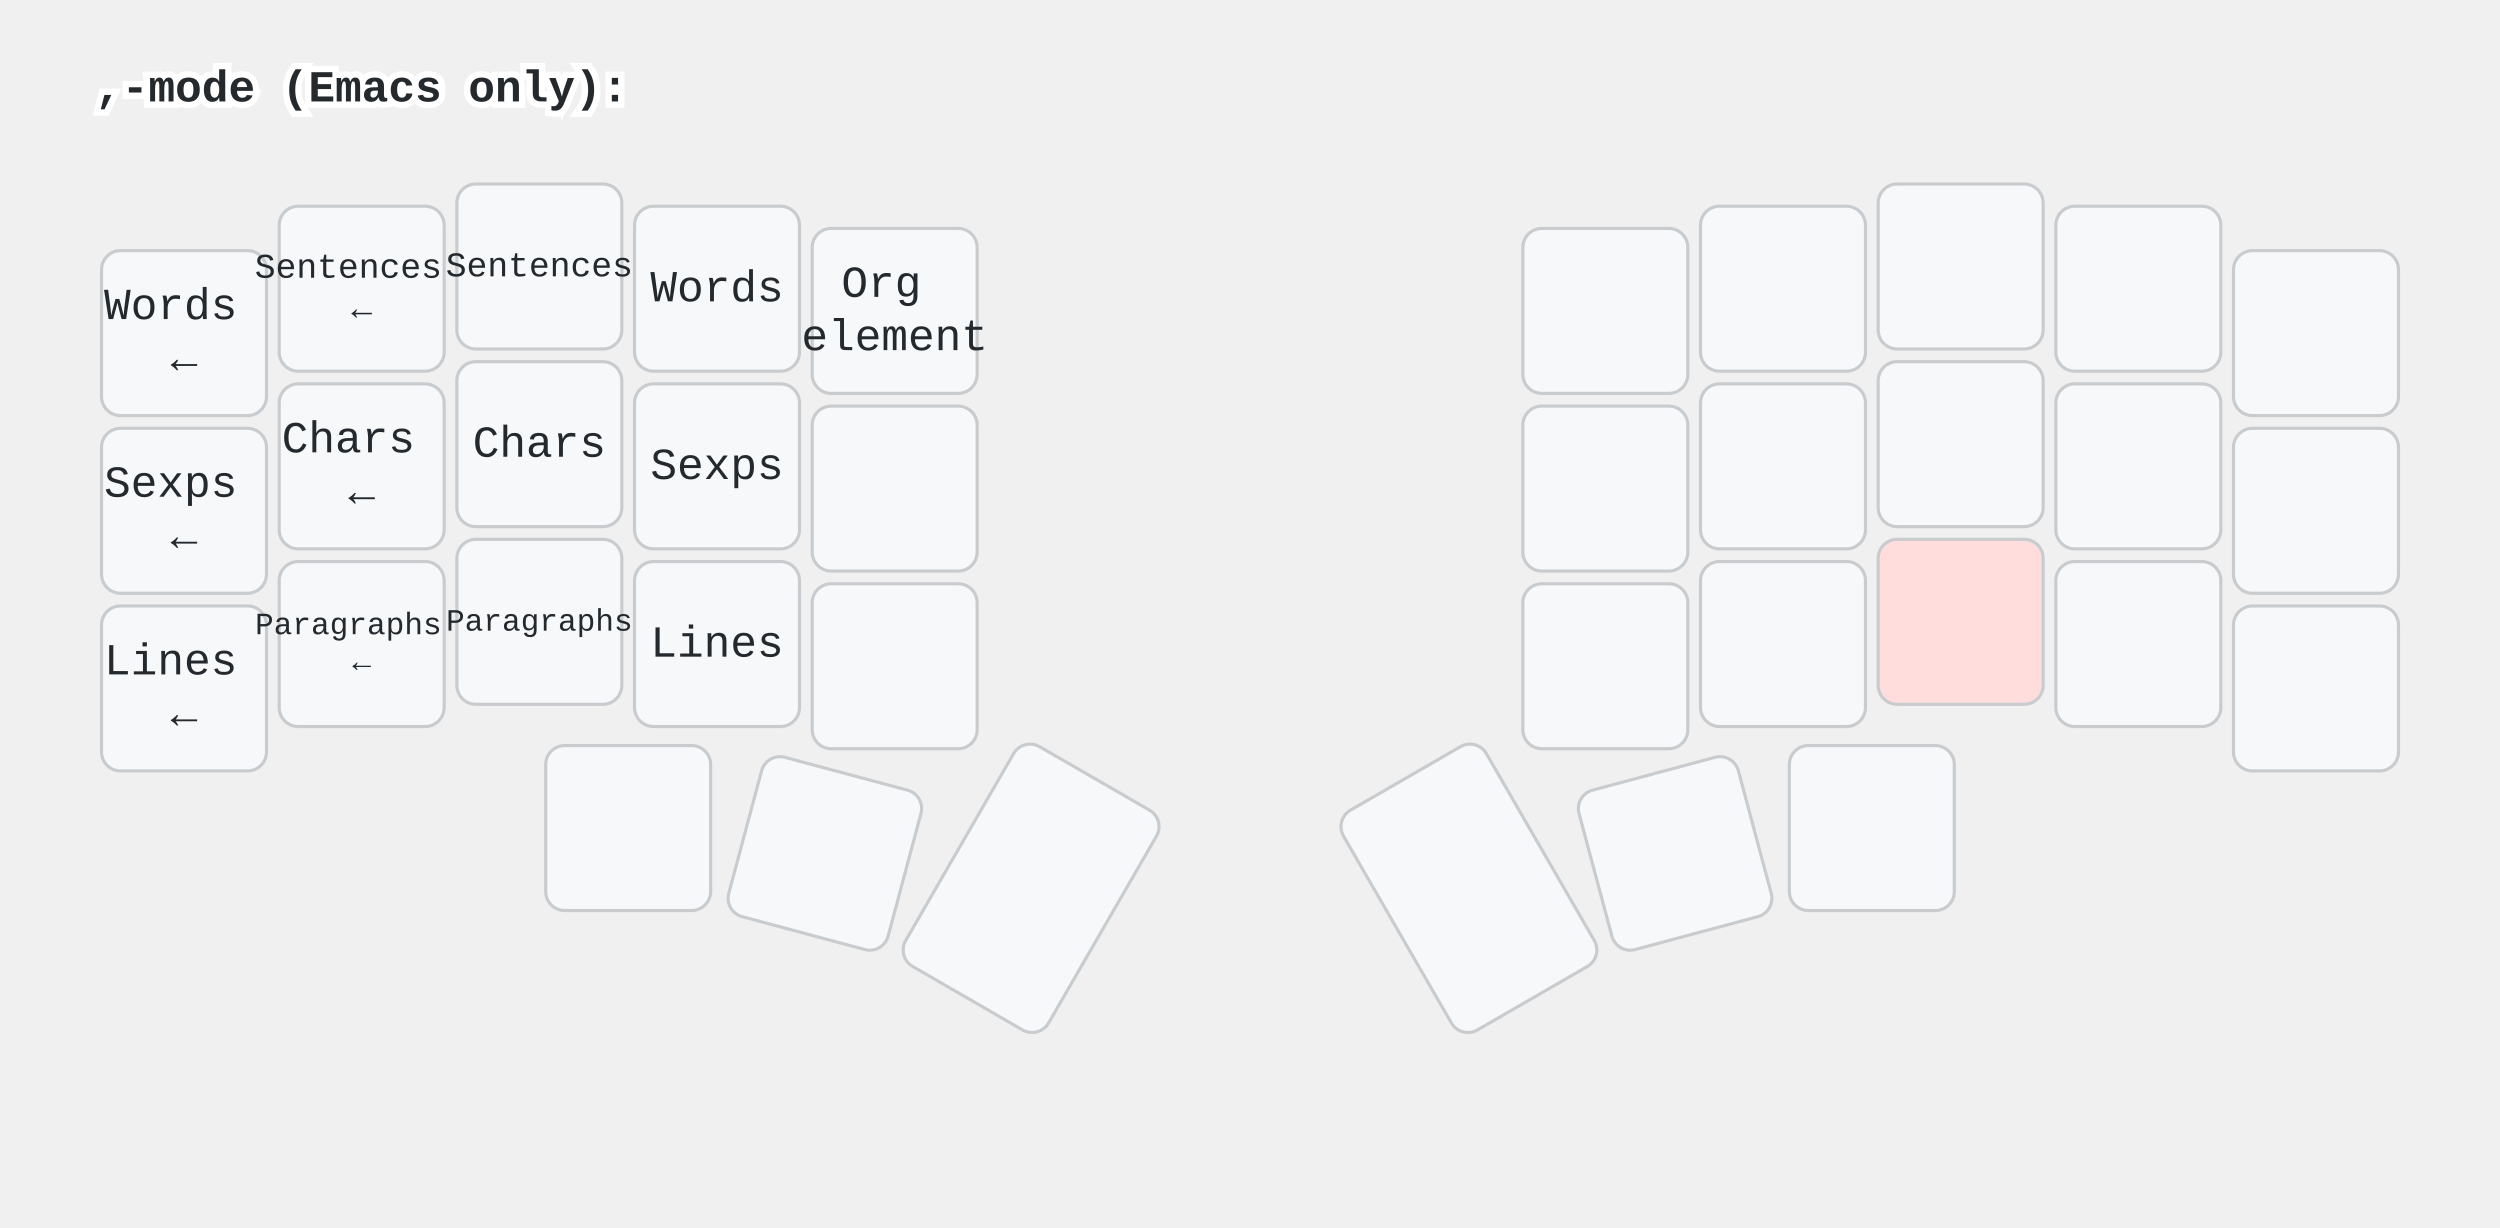
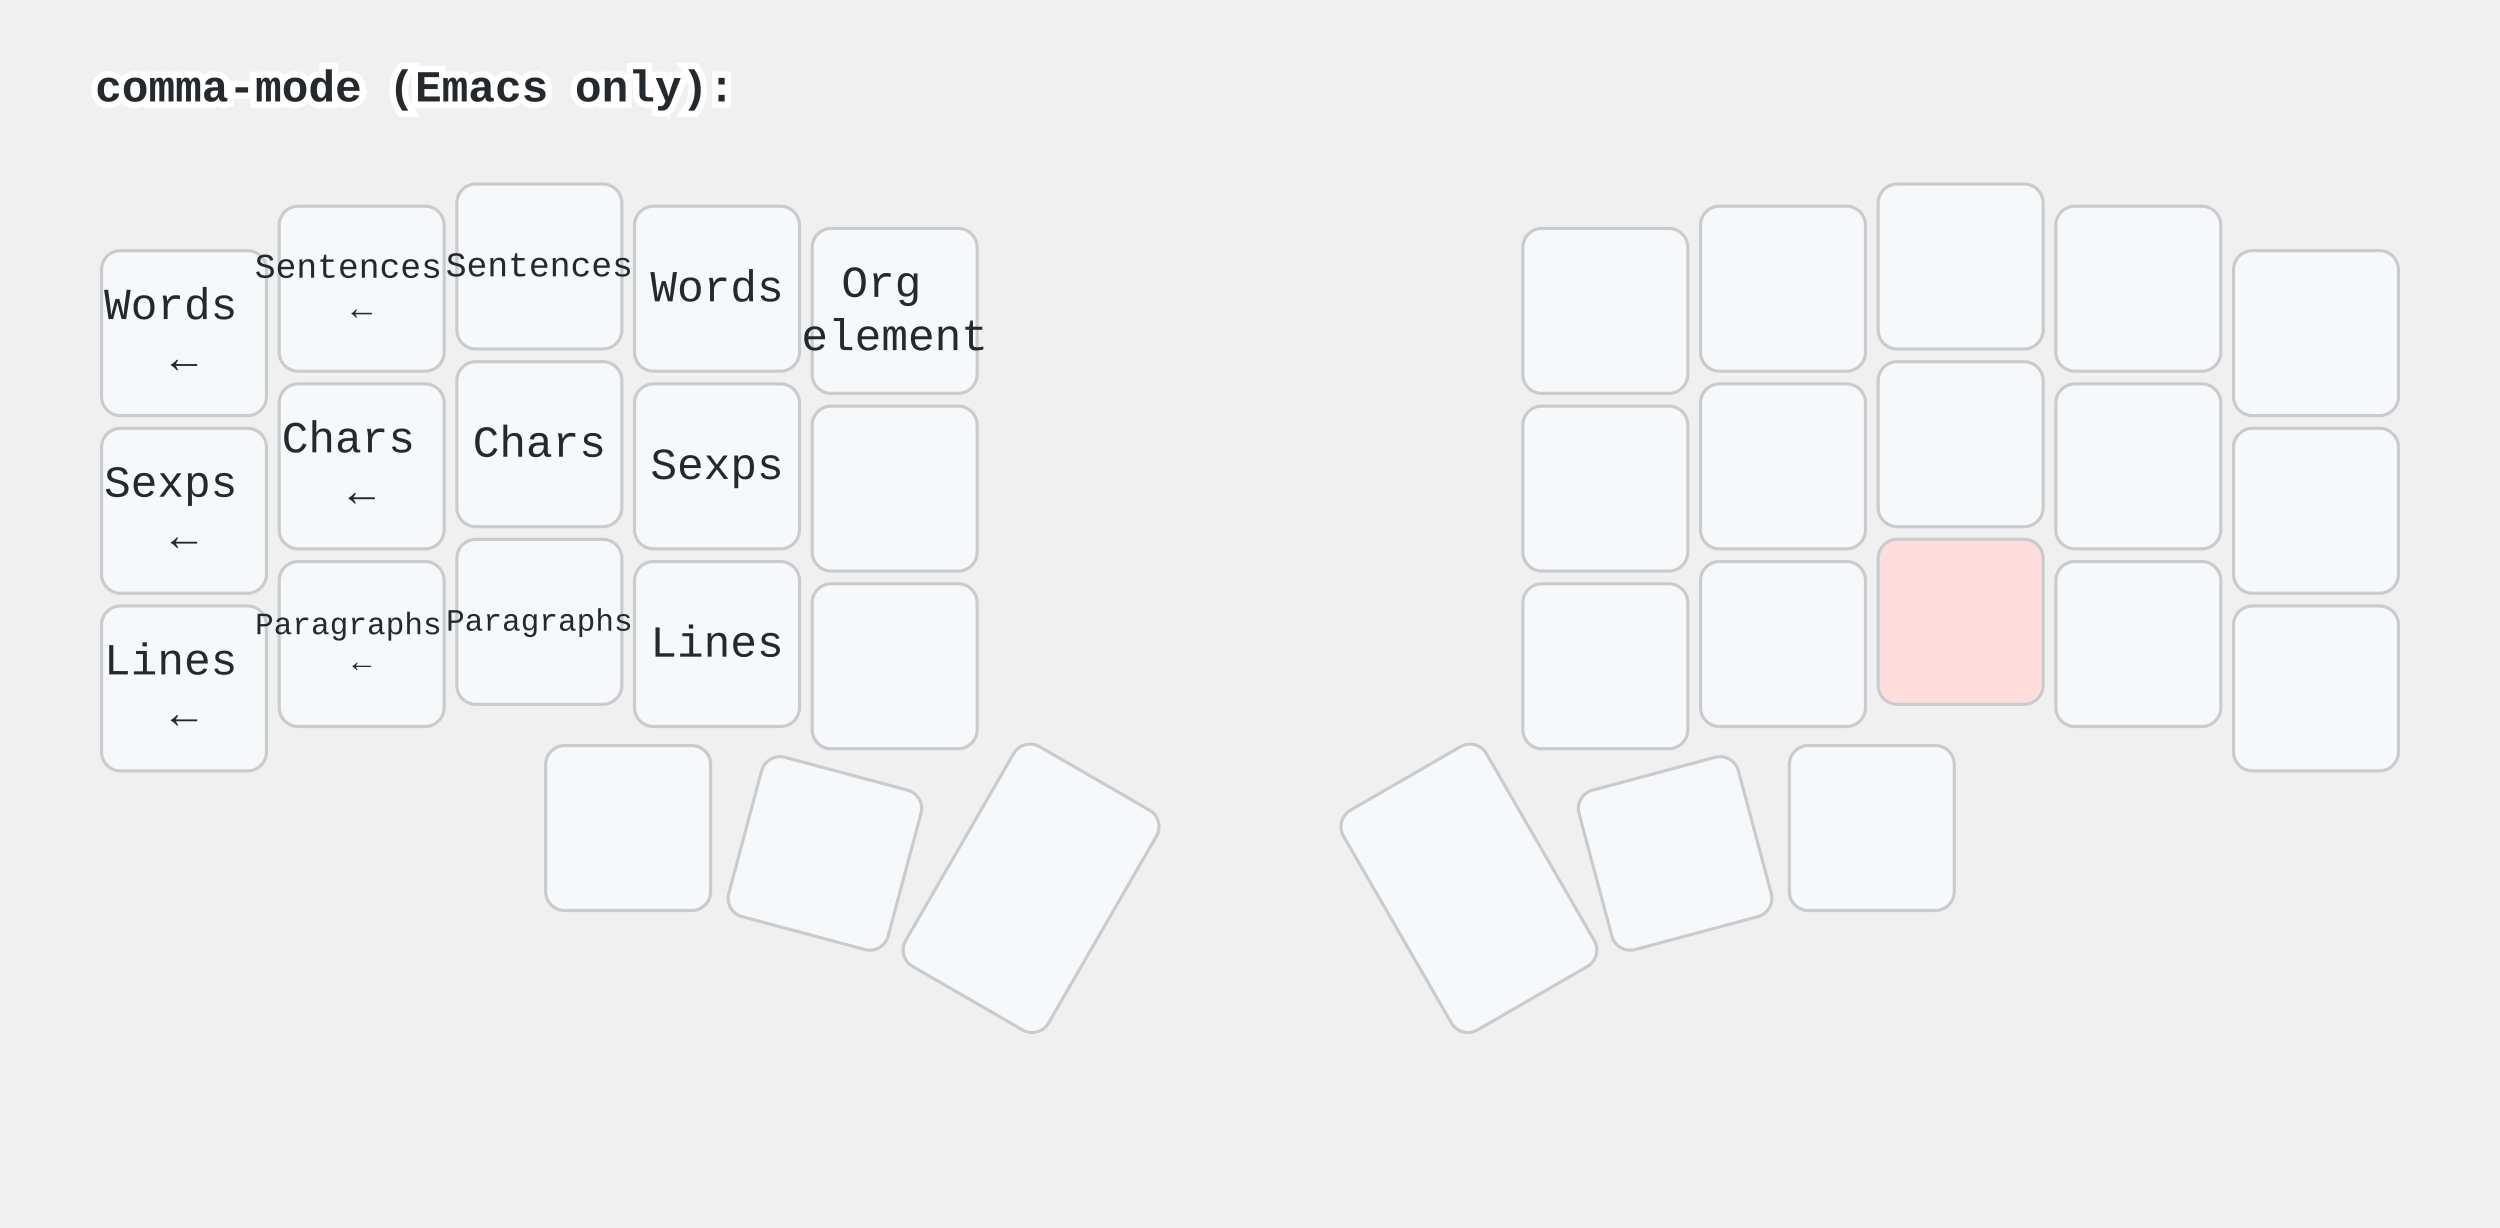
<svg xmlns="http://www.w3.org/2000/svg" width="788" height="387" viewBox="0 0 788 387" class="keymap">
  <style>/* inherit to force styles through use tags */
svg path {
    fill: inherit;
}

/* font and background color specifications */
svg.keymap {
    font-family: SFMono-Regular,Consolas,Liberation Mono,Menlo,monospace;
    font-size: 14px;
    font-kerning: normal;
    text-rendering: optimizeLegibility;
    fill: #24292e;
}

/* default key styling */
rect.key {
    fill: #f6f8fa;
}

rect.key, rect.combo {
    stroke: #c9cccf;
    stroke-width: 1;
}

/* default key side styling, only used is draw_key_sides is set */
rect.side {
    filter: brightness(90%);
}

/* color accent for combo boxes */
rect.combo, rect.combo-separate {
    fill: #cdf;
}

/* color accent for held keys */
rect.held, rect.combo.held {
    fill: #fdd;
}

/* color accent for ghost (optional) keys */
rect.ghost, rect.combo.ghost {
    stroke-dasharray: 4, 4;
    stroke-width: 2;
}

text {
    text-anchor: middle;
    dominant-baseline: middle;
}

/* styling for layer labels */
text.label {
    font-weight: bold;
    text-anchor: start;
    stroke: white;
    stroke-width: 4;
    paint-order: stroke;
}

/* styling for optional footer */
text.footer {
    text-anchor: end;
    dominant-baseline: auto;
    stroke: white;
    stroke-width: 4;
    paint-order: stroke;
}

/* styling for combo tap, and key non-tap label text */
text.combo, text.hold, text.shifted, text.left, text.right {
    font-size: 11px;
}

text.hold {
    text-anchor: middle;
    dominant-baseline: auto;
}

text.shifted {
    text-anchor: middle;
    dominant-baseline: hanging;
}

text.left {
    text-anchor: start;
}

text.right {
    text-anchor: end;
}

text.layer-activator {
    text-decoration: underline;
}

/* styling for hold/shifted label text in combo box */
text.combo.hold, text.combo.shifted, text.combo.left, text.combo.right {
    font-size: 8px;
}

/* lighter symbol for transparent keys */
text.trans {
    fill: #7b7e81;
}

/* styling for combo dendrons */
path.combo {
    stroke-width: 1;
    stroke: gray;
    fill: none;
}

/* Start Tabler Icons Cleanup */
/* cannot use height/width with glyphs */
.icon-tabler &gt; path {
    fill: inherit;
    stroke: inherit;
    stroke-width: 2;
}
/* hide tabler's default box */
.icon-tabler &gt; path[stroke="none"][fill="none"] {
    visibility: hidden;
}
/* End Tabler Icons Cleanup */
</style>
-   <g transform="translate(30, 0)" class="layer-comma-mode-emacs-only">
-     <text x="0" y="28" class="label" id="comma-mode-Emacs-only">,-mode (Emacs only):</text>
+   <g transform="translate(30, 0)" class="layer-comma-mode (Emacs only)">
+     <text x="0" y="28" class="label" id="comma-mode-Emacs-only">comma-mode (Emacs only):</text>
    <g transform="translate(0, 56)">
      <g transform="translate(28, 49)" class="key keypos-0">
        <rect rx="6" ry="6" x="-26" y="-26" width="52" height="52" class="key" />
        <text x="0" y="0" class="key tap">
          <tspan x="0" dy="-0.6em">Words</tspan>
          <tspan x="0" dy="1.2em">←</tspan>
        </text>
      </g>
      <g transform="translate(84, 35)" class="key keypos-1">
        <rect rx="6" ry="6" x="-26" y="-26" width="52" height="52" class="key" />
        <text x="0" y="0" class="key tap">
          <tspan x="0" dy="-0.6em" style="font-size: 78%">Sentences</tspan>
          <tspan x="0" dy="1.2em" style="font-size: 78%">←</tspan>
        </text>
      </g>
      <g transform="translate(140, 28)" class="key keypos-2">
        <rect rx="6" ry="6" x="-26" y="-26" width="52" height="52" class="key" />
        <text x="0" y="0" class="key tap">
          <tspan style="font-size: 78%">Sentences</tspan>
        </text>
      </g>
      <g transform="translate(196, 35)" class="key keypos-3">
        <rect rx="6" ry="6" x="-26" y="-26" width="52" height="52" class="key" />
        <text x="0" y="0" class="key tap">Words</text>
      </g>
      <g transform="translate(252, 42)" class="key keypos-4">
        <rect rx="6" ry="6" x="-26" y="-26" width="52" height="52" class="key" />
        <text x="0" y="0" class="key tap">
          <tspan x="0" dy="-0.6em">Org</tspan>
          <tspan x="0" dy="1.2em">element</tspan>
        </text>
      </g>
      <g transform="translate(476, 42)" class="key keypos-5">
        <rect rx="6" ry="6" x="-26" y="-26" width="52" height="52" class="key" />
      </g>
      <g transform="translate(532, 35)" class="key keypos-6">
        <rect rx="6" ry="6" x="-26" y="-26" width="52" height="52" class="key" />
      </g>
      <g transform="translate(588, 28)" class="key keypos-7">
        <rect rx="6" ry="6" x="-26" y="-26" width="52" height="52" class="key" />
      </g>
      <g transform="translate(644, 35)" class="key keypos-8">
        <rect rx="6" ry="6" x="-26" y="-26" width="52" height="52" class="key" />
      </g>
      <g transform="translate(700, 49)" class="key keypos-9">
        <rect rx="6" ry="6" x="-26" y="-26" width="52" height="52" class="key" />
      </g>
      <g transform="translate(28, 105)" class="key keypos-10">
        <rect rx="6" ry="6" x="-26" y="-26" width="52" height="52" class="key" />
        <text x="0" y="0" class="key tap">
          <tspan x="0" dy="-0.6em">Sexps</tspan>
          <tspan x="0" dy="1.2em">←</tspan>
        </text>
      </g>
      <g transform="translate(84, 91)" class="key keypos-11">
        <rect rx="6" ry="6" x="-26" y="-26" width="52" height="52" class="key" />
        <text x="0" y="0" class="key tap">
          <tspan x="0" dy="-0.6em">Chars</tspan>
          <tspan x="0" dy="1.2em">←</tspan>
        </text>
      </g>
      <g transform="translate(140, 84)" class="key keypos-12">
        <rect rx="6" ry="6" x="-26" y="-26" width="52" height="52" class="key" />
        <text x="0" y="0" class="key tap">Chars</text>
      </g>
      <g transform="translate(196, 91)" class="key keypos-13">
        <rect rx="6" ry="6" x="-26" y="-26" width="52" height="52" class="key" />
        <text x="0" y="0" class="key tap">Sexps</text>
      </g>
      <g transform="translate(252, 98)" class="key keypos-14">
        <rect rx="6" ry="6" x="-26" y="-26" width="52" height="52" class="key" />
      </g>
      <g transform="translate(476, 98)" class="key keypos-15">
        <rect rx="6" ry="6" x="-26" y="-26" width="52" height="52" class="key" />
      </g>
      <g transform="translate(532, 91)" class="key keypos-16">
        <rect rx="6" ry="6" x="-26" y="-26" width="52" height="52" class="key" />
      </g>
      <g transform="translate(588, 84)" class="key keypos-17">
        <rect rx="6" ry="6" x="-26" y="-26" width="52" height="52" class="key" />
      </g>
      <g transform="translate(644, 91)" class="key keypos-18">
        <rect rx="6" ry="6" x="-26" y="-26" width="52" height="52" class="key" />
      </g>
      <g transform="translate(700, 105)" class="key keypos-19">
        <rect rx="6" ry="6" x="-26" y="-26" width="52" height="52" class="key" />
      </g>
      <g transform="translate(28, 161)" class="key keypos-20">
        <rect rx="6" ry="6" x="-26" y="-26" width="52" height="52" class="key" />
        <text x="0" y="0" class="key tap">
          <tspan x="0" dy="-0.6em">Lines</tspan>
          <tspan x="0" dy="1.2em">←</tspan>
        </text>
      </g>
      <g transform="translate(84, 147)" class="key keypos-21">
        <rect rx="6" ry="6" x="-26" y="-26" width="52" height="52" class="key" />
        <text x="0" y="0" class="key tap">
          <tspan x="0" dy="-0.6em" style="font-size: 70%">Paragraphs</tspan>
          <tspan x="0" dy="1.2em" style="font-size: 70%">←</tspan>
        </text>
      </g>
      <g transform="translate(140, 140)" class="key keypos-22">
        <rect rx="6" ry="6" x="-26" y="-26" width="52" height="52" class="key" />
        <text x="0" y="0" class="key tap">
          <tspan style="font-size: 70%">Paragraphs</tspan>
        </text>
      </g>
      <g transform="translate(196, 147)" class="key keypos-23">
        <rect rx="6" ry="6" x="-26" y="-26" width="52" height="52" class="key" />
        <text x="0" y="0" class="key tap">Lines</text>
      </g>
      <g transform="translate(252, 154)" class="key keypos-24">
        <rect rx="6" ry="6" x="-26" y="-26" width="52" height="52" class="key" />
      </g>
      <g transform="translate(476, 154)" class="key keypos-25">
        <rect rx="6" ry="6" x="-26" y="-26" width="52" height="52" class="key" />
      </g>
      <g transform="translate(532, 147)" class="key keypos-26">
        <rect rx="6" ry="6" x="-26" y="-26" width="52" height="52" class="key" />
      </g>
      <g transform="translate(588, 140)" class="key held keypos-27">
        <rect rx="6" ry="6" x="-26" y="-26" width="52" height="52" class="key held" />
      </g>
      <g transform="translate(644, 147)" class="key keypos-28">
        <rect rx="6" ry="6" x="-26" y="-26" width="52" height="52" class="key" />
      </g>
      <g transform="translate(700, 161)" class="key keypos-29">
        <rect rx="6" ry="6" x="-26" y="-26" width="52" height="52" class="key" />
      </g>
      <g transform="translate(168, 205)" class="key keypos-30">
        <rect rx="6" ry="6" x="-26" y="-26" width="52" height="52" class="key" />
      </g>
      <g transform="translate(230, 213) rotate(15.0)" class="key keypos-31">
        <rect rx="6" ry="6" x="-26" y="-26" width="52" height="52" class="key" />
      </g>
      <g transform="translate(295, 224) rotate(30.0)" class="key keypos-32">
        <rect rx="6" ry="6" x="-26" y="-40" width="52" height="80" class="key" />
      </g>
      <g transform="translate(433, 224) rotate(-30.0)" class="key keypos-33">
        <rect rx="6" ry="6" x="-26" y="-40" width="52" height="80" class="key" />
      </g>
      <g transform="translate(498, 213) rotate(-15.0)" class="key keypos-34">
        <rect rx="6" ry="6" x="-26" y="-26" width="52" height="52" class="key" />
      </g>
      <g transform="translate(560, 205)" class="key keypos-35">
        <rect rx="6" ry="6" x="-26" y="-26" width="52" height="52" class="key" />
      </g>
    </g>
  </g>
</svg>
